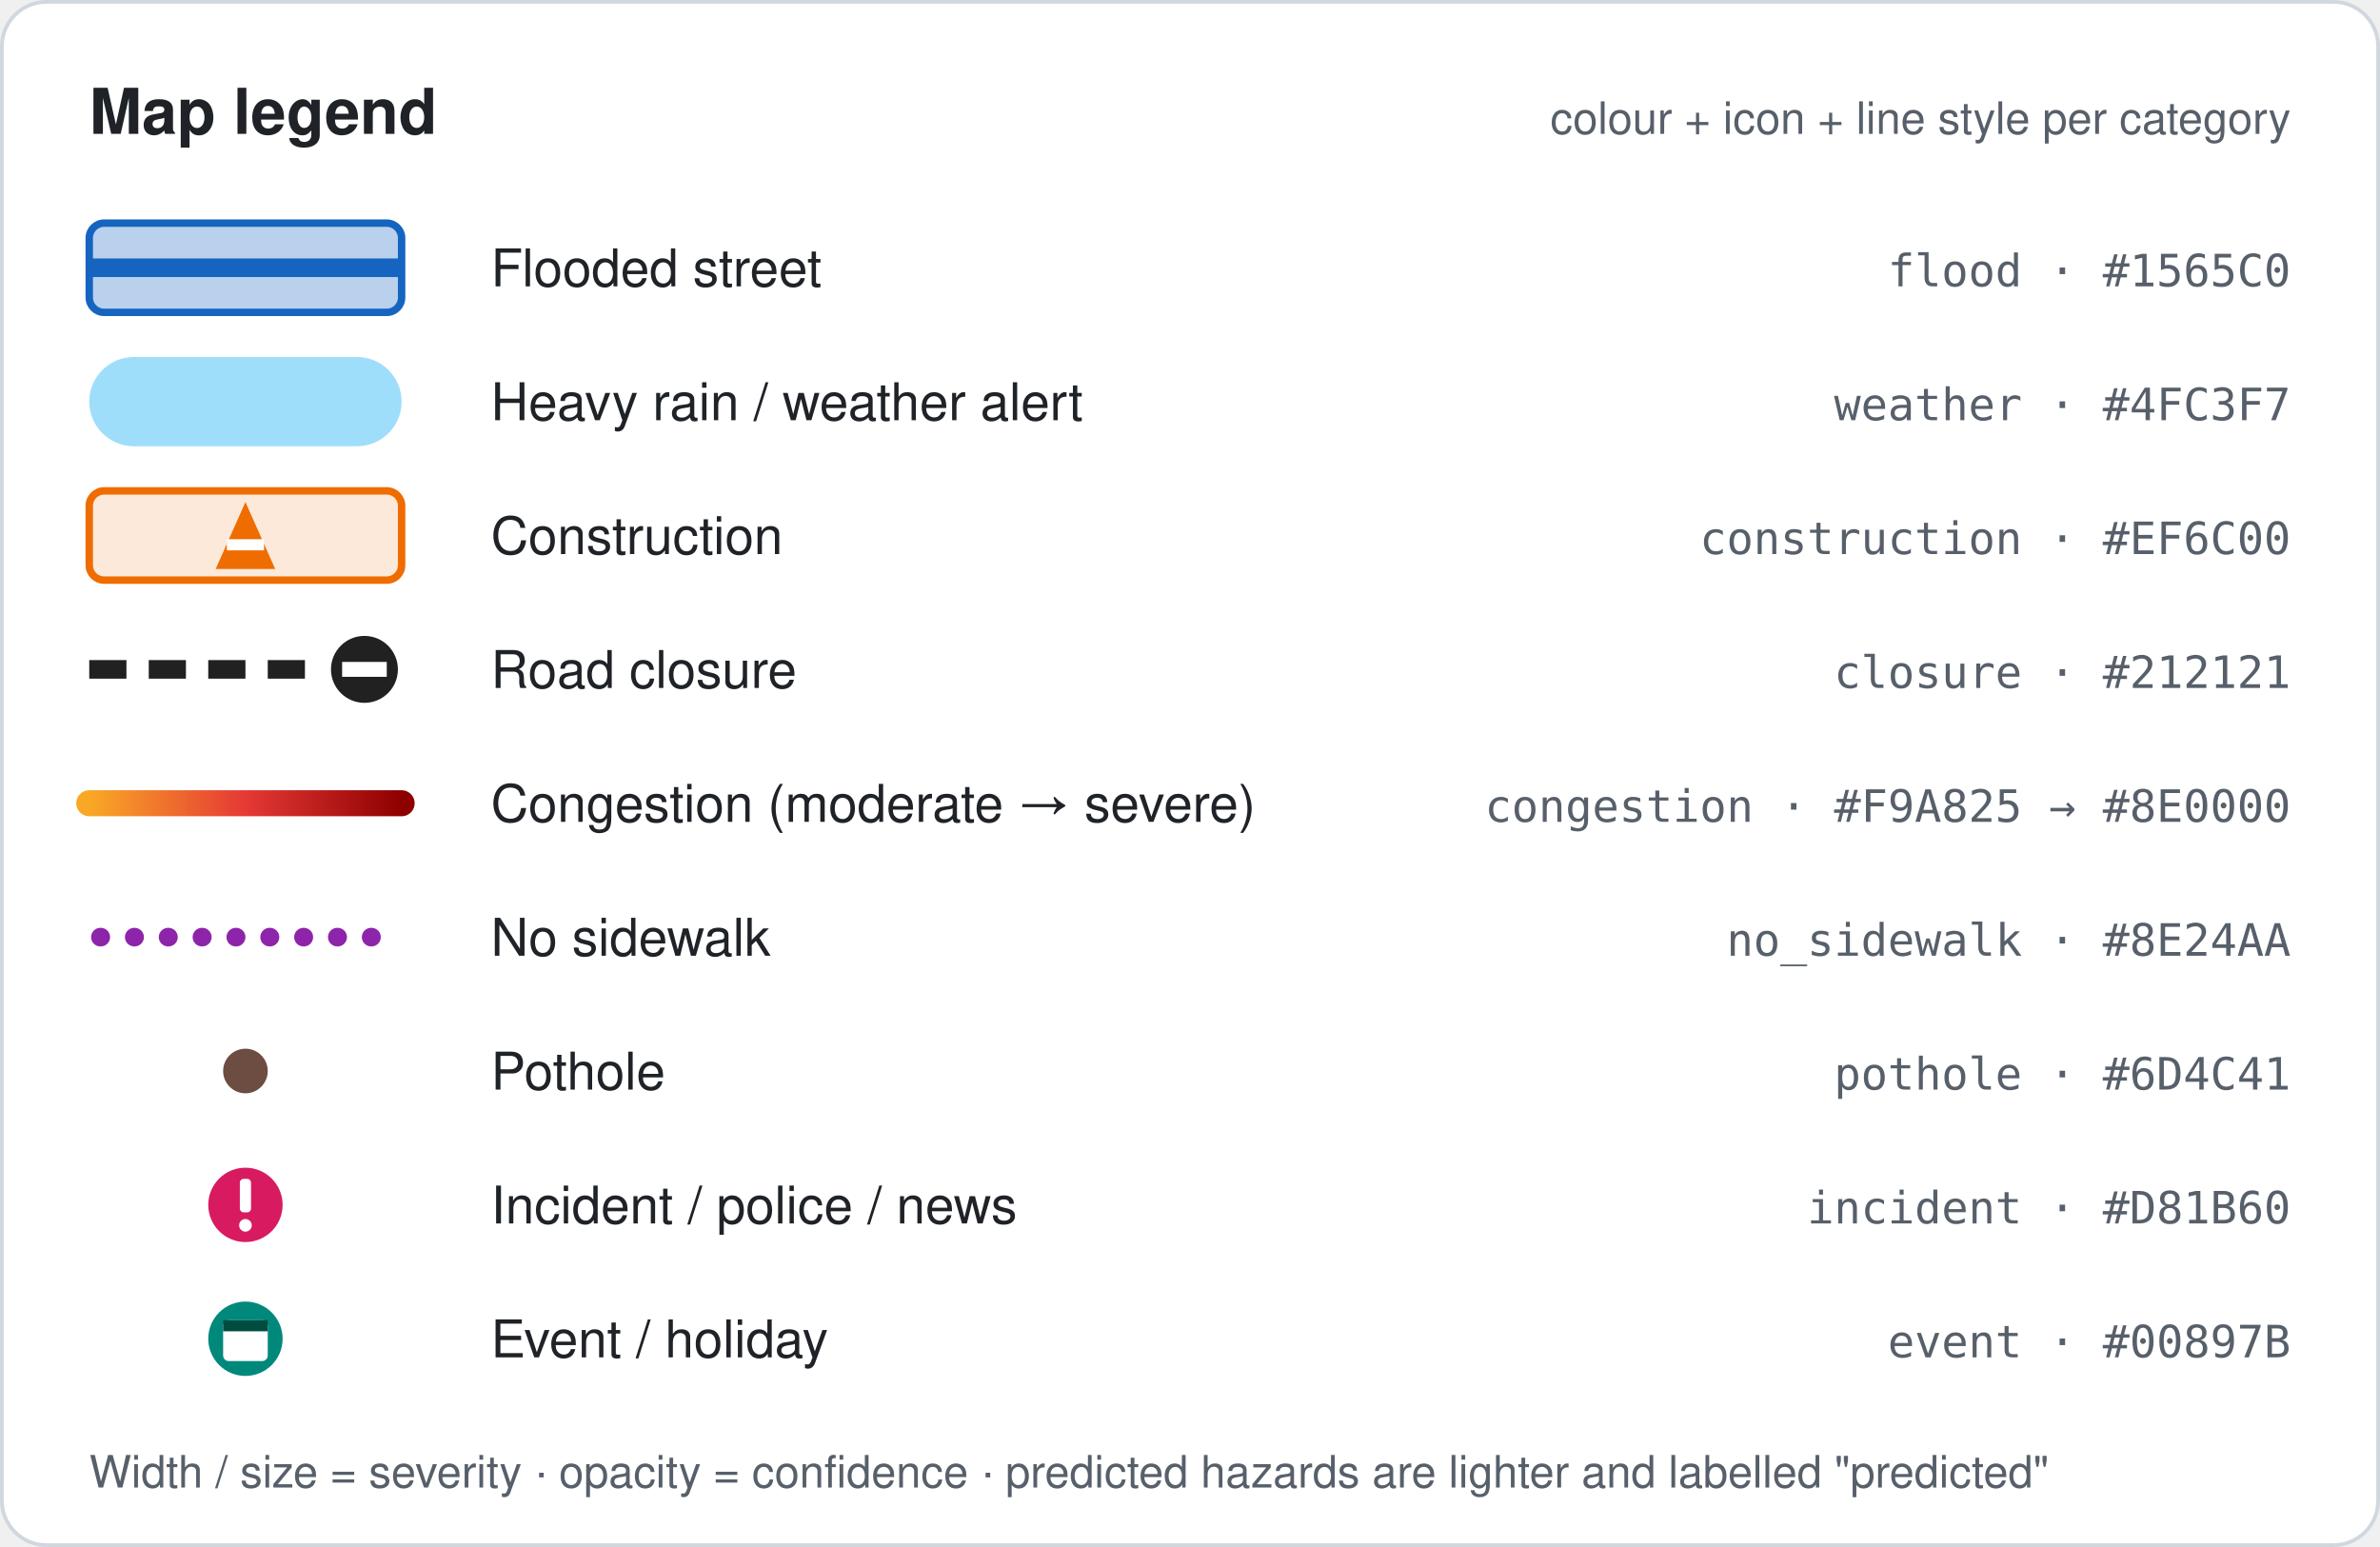
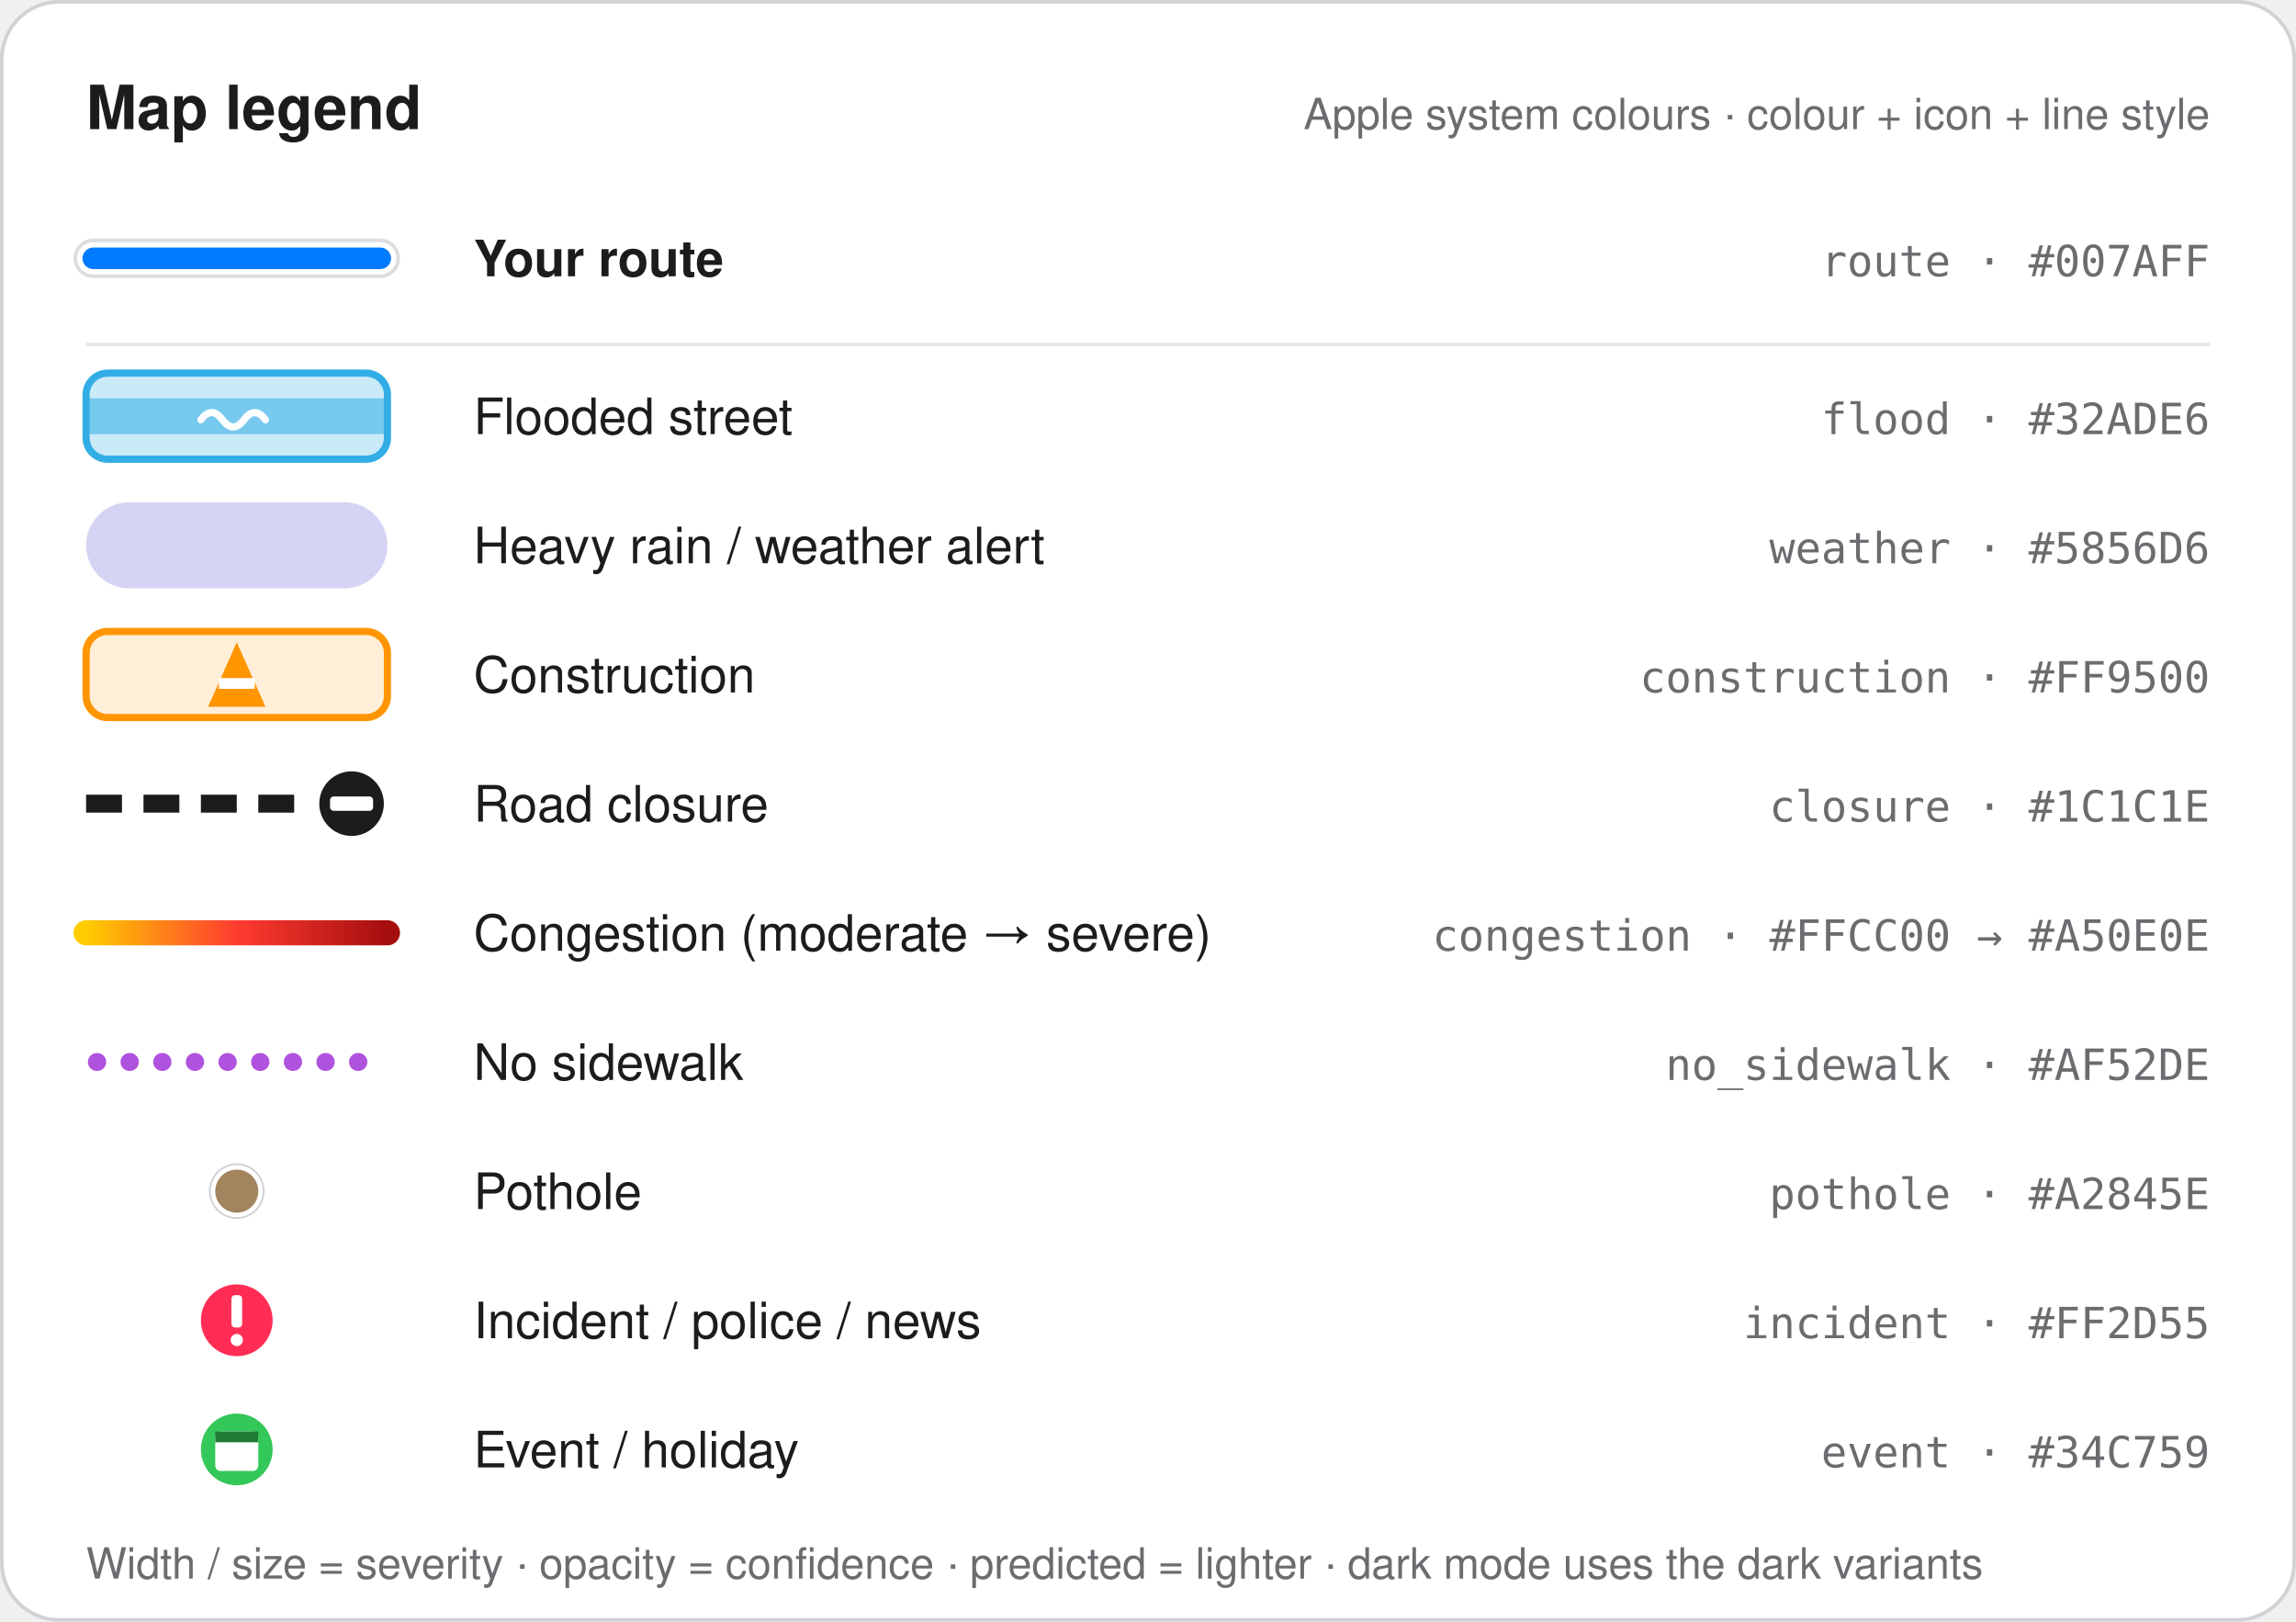
- <svg xmlns="http://www.w3.org/2000/svg" width="640" height="416" viewBox="0 0 640 416" font-family="-apple-system, BlinkMacSystemFont, 'Segoe UI', Helvetica, Arial, sans-serif">
+ <svg xmlns="http://www.w3.org/2000/svg" width="640" height="452" viewBox="0 0 640 452" font-family="-apple-system, BlinkMacSystemFont, 'SF Pro Text', 'Segoe UI', Helvetica, Arial, sans-serif">
  <defs>
    <linearGradient id="congestion" gradientUnits="userSpaceOnUse" x1="24" x2="108" y1="0" y2="0">
-       <stop offset="0" stop-color="#F9A825" />
-       <stop offset="0.5" stop-color="#E53935" />
-       <stop offset="1" stop-color="#8E0000" />
+       <stop offset="0" stop-color="#FFCC00" />
+       <stop offset="0.5" stop-color="#FF3B30" />
+       <stop offset="1" stop-color="#A50E0E" />
    </linearGradient>
  </defs>
-   <rect x="0.5" y="0.5" width="639" height="415" rx="12" fill="#FFFFFF" stroke="#D0D7DE" />
-   <text x="24" y="36" font-size="17" font-weight="600" fill="#1F2328">Map legend</text>
-   <text x="616" y="36" font-size="12" fill="#57606A" text-anchor="end">colour + icon + line style per category</text>
+   <rect x="0.5" y="0.5" width="639" height="451" rx="16" fill="#FFFFFF" stroke="#D1D1D6" />
+   <text x="24" y="36" font-size="17" font-weight="600" fill="#1C1C1E">Map legend</text>
+   <text x="616" y="36" font-size="12" fill="#6C6C70" text-anchor="end">Apple system colours · colour + icon + line style</text>
  <g transform="translate(0,56)">
-     <rect x="24" y="4" width="84" height="24" rx="4" fill="#1565C0" fill-opacity="0.3" stroke="#1565C0" stroke-width="2" />
-     <line x1="24" y1="16" x2="108" y2="16" stroke="#1565C0" stroke-width="5" />
-     <text x="132" y="21" font-size="14" fill="#1F2328">Flooded street</text>
-     <text x="616" y="21" font-size="12" fill="#57606A" text-anchor="end" font-family="ui-monospace, SFMono-Regular, Menlo, monospace">flood · #1565C0</text>
+     <line x1="26" y1="16" x2="106" y2="16" stroke="#FFFFFF" stroke-width="11" stroke-linecap="round" />
+     <line x1="26" y1="16" x2="106" y2="16" stroke="#C7C7CC" stroke-width="11" stroke-linecap="round" stroke-opacity="0.6" />
+     <line x1="26" y1="16" x2="106" y2="16" stroke="#FFFFFF" stroke-width="9" stroke-linecap="round" />
+     <line x1="26" y1="16" x2="106" y2="16" stroke="#007AFF" stroke-width="6" stroke-linecap="round" />
+     <text x="132" y="21" font-size="14" font-weight="600" fill="#1C1C1E">Your route</text>
+     <text x="616" y="21" font-size="12" fill="#6C6C70" text-anchor="end" font-family="ui-monospace, 'SF Mono', Menlo, monospace">route · #007AFF</text>
  </g>
-   <g transform="translate(0,92)">
-     <rect x="24" y="4" width="84" height="24" rx="12" fill="#4FC3F7" fill-opacity="0.55" />
-     <text x="132" y="21" font-size="14" fill="#1F2328">Heavy rain / weather alert</text>
-     <text x="616" y="21" font-size="12" fill="#57606A" text-anchor="end" font-family="ui-monospace, SFMono-Regular, Menlo, monospace">weather · #4FC3F7</text>
+   <line x1="24" y1="96" x2="616" y2="96" stroke="#E5E5EA" />
+   <g transform="translate(0,100)">
+     <rect x="24" y="4" width="84" height="24" rx="6" fill="#32ADE6" fill-opacity="0.25" stroke="#32ADE6" stroke-width="2" />
+     <line x1="24" y1="16" x2="108" y2="16" stroke="#32ADE6" stroke-width="10" stroke-opacity="0.55" />
+     <path d="M56 17 q3 -4 6 0 t6 0 t6 0" fill="none" stroke="#FFFFFF" stroke-width="2" stroke-linecap="round" />
+     <text x="132" y="21" font-size="14" fill="#1C1C1E">Flooded street</text>
+     <text x="616" y="21" font-size="12" fill="#6C6C70" text-anchor="end" font-family="ui-monospace, 'SF Mono', Menlo, monospace">flood · #32ADE6</text>
  </g>
-   <g transform="translate(0,128)">
-     <rect x="24" y="4" width="84" height="24" rx="4" fill="#EF6C00" fill-opacity="0.15" stroke="#EF6C00" stroke-width="2" />
-     <path d="M66 7 L74 25 L58 25 Z" fill="#EF6C00" />
+   <g transform="translate(0,136)">
+     <rect x="24" y="4" width="84" height="24" rx="12" fill="#5856D6" fill-opacity="0.25" />
+     <text x="132" y="21" font-size="14" fill="#1C1C1E">Heavy rain / weather alert</text>
+     <text x="616" y="21" font-size="12" fill="#6C6C70" text-anchor="end" font-family="ui-monospace, 'SF Mono', Menlo, monospace">weather · #5856D6</text>
+   </g>
+   <g transform="translate(0,172)">
+     <rect x="24" y="4" width="84" height="24" rx="6" fill="#FF9500" fill-opacity="0.15" stroke="#FF9500" stroke-width="2" />
+     <path d="M66 7 L74 25 L58 25 Z" fill="#FF9500" />
    <rect x="61" y="17" width="10" height="3" fill="#FFFFFF" />
-     <text x="132" y="21" font-size="14" fill="#1F2328">Construction</text>
-     <text x="616" y="21" font-size="12" fill="#57606A" text-anchor="end" font-family="ui-monospace, SFMono-Regular, Menlo, monospace">construction · #EF6C00</text>
+     <text x="132" y="21" font-size="14" fill="#1C1C1E">Construction</text>
+     <text x="616" y="21" font-size="12" fill="#6C6C70" text-anchor="end" font-family="ui-monospace, 'SF Mono', Menlo, monospace">construction · #FF9500</text>
  </g>
-   <g transform="translate(0,164)">
-     <line x1="24" y1="16" x2="84" y2="16" stroke="#212121" stroke-width="5" stroke-dasharray="10 6" />
-     <circle cx="98" cy="16" r="9" fill="#212121" />
-     <rect x="92" y="14" width="12" height="4" fill="#FFFFFF" />
-     <text x="132" y="21" font-size="14" fill="#1F2328">Road closure</text>
-     <text x="616" y="21" font-size="12" fill="#57606A" text-anchor="end" font-family="ui-monospace, SFMono-Regular, Menlo, monospace">closure · #212121</text>
+   <g transform="translate(0,208)">
+     <line x1="24" y1="16" x2="84" y2="16" stroke="#1C1C1E" stroke-width="5" stroke-dasharray="10 6" />
+     <circle cx="98" cy="16" r="9" fill="#1C1C1E" />
+     <rect x="92" y="14" width="12" height="4" rx="1" fill="#FFFFFF" />
+     <text x="132" y="21" font-size="14" fill="#1C1C1E">Road closure</text>
+     <text x="616" y="21" font-size="12" fill="#6C6C70" text-anchor="end" font-family="ui-monospace, 'SF Mono', Menlo, monospace">closure · #1C1C1E</text>
  </g>
-   <g transform="translate(0,200)">
+   <g transform="translate(0,244)">
    <line x1="24" y1="16" x2="108" y2="16" stroke="url(#congestion)" stroke-width="7" stroke-linecap="round" />
-     <text x="132" y="21" font-size="14" fill="#1F2328">Congestion (moderate → severe)</text>
-     <text x="616" y="21" font-size="12" fill="#57606A" text-anchor="end" font-family="ui-monospace, SFMono-Regular, Menlo, monospace">congestion · #F9A825 → #8E0000</text>
+     <text x="132" y="21" font-size="14" fill="#1C1C1E">Congestion (moderate → severe)</text>
+     <text x="616" y="21" font-size="12" fill="#6C6C70" text-anchor="end" font-family="ui-monospace, 'SF Mono', Menlo, monospace">congestion · #FFCC00 → #A50E0E</text>
  </g>
-   <g transform="translate(0,236)">
-     <line x1="27" y1="16" x2="105" y2="16" stroke="#8E24AA" stroke-width="5" stroke-dasharray="0.1 9" stroke-linecap="round" />
-     <text x="132" y="21" font-size="14" fill="#1F2328">No sidewalk</text>
-     <text x="616" y="21" font-size="12" fill="#57606A" text-anchor="end" font-family="ui-monospace, SFMono-Regular, Menlo, monospace">no_sidewalk · #8E24AA</text>
+   <g transform="translate(0,280)">
+     <line x1="27" y1="16" x2="105" y2="16" stroke="#AF52DE" stroke-width="5" stroke-dasharray="0.1 9" stroke-linecap="round" />
+     <text x="132" y="21" font-size="14" fill="#1C1C1E">No sidewalk</text>
+     <text x="616" y="21" font-size="12" fill="#6C6C70" text-anchor="end" font-family="ui-monospace, 'SF Mono', Menlo, monospace">no_sidewalk · #AF52DE</text>
  </g>
-   <g transform="translate(0,272)">
-     <circle cx="66" cy="16" r="6" fill="#6D4C41" />
-     <text x="132" y="21" font-size="14" fill="#1F2328">Pothole</text>
-     <text x="616" y="21" font-size="12" fill="#57606A" text-anchor="end" font-family="ui-monospace, SFMono-Regular, Menlo, monospace">pothole · #6D4C41</text>
+   <g transform="translate(0,316)">
+     <circle cx="66" cy="16" r="7.5" fill="#FFFFFF" stroke="#D1D1D6" stroke-width="0.5" />
+     <circle cx="66" cy="16" r="6" fill="#A2845E" />
+     <text x="132" y="21" font-size="14" fill="#1C1C1E">Pothole</text>
+     <text x="616" y="21" font-size="12" fill="#6C6C70" text-anchor="end" font-family="ui-monospace, 'SF Mono', Menlo, monospace">pothole · #A2845E</text>
  </g>
-   <g transform="translate(0,308)">
-     <circle cx="66" cy="16" r="10" fill="#D81B60" />
+   <g transform="translate(0,352)">
+     <circle cx="66" cy="16" r="10" fill="#FF2D55" />
    <rect x="64.5" y="9" width="3" height="9" rx="1" fill="#FFFFFF" />
    <circle cx="66" cy="21.5" r="1.7" fill="#FFFFFF" />
-     <text x="132" y="21" font-size="14" fill="#1F2328">Incident / police / news</text>
-     <text x="616" y="21" font-size="12" fill="#57606A" text-anchor="end" font-family="ui-monospace, SFMono-Regular, Menlo, monospace">incident · #D81B60</text>
+     <text x="132" y="21" font-size="14" fill="#1C1C1E">Incident / police / news</text>
+     <text x="616" y="21" font-size="12" fill="#6C6C70" text-anchor="end" font-family="ui-monospace, 'SF Mono', Menlo, monospace">incident · #FF2D55</text>
  </g>
-   <g transform="translate(0,344)">
-     <circle cx="66" cy="16" r="10" fill="#00897B" />
+   <g transform="translate(0,388)">
+     <circle cx="66" cy="16" r="10" fill="#34C759" />
    <rect x="60" y="11" width="12" height="11" rx="1.5" fill="#FFFFFF" />
-     <rect x="60" y="11" width="12" height="3" fill="#004D40" />
-     <text x="132" y="21" font-size="14" fill="#1F2328">Event / holiday</text>
-     <text x="616" y="21" font-size="12" fill="#57606A" text-anchor="end" font-family="ui-monospace, SFMono-Regular, Menlo, monospace">event · #00897B</text>
+     <rect x="60" y="11" width="12" height="3" fill="#1E7B34" />
+     <text x="132" y="21" font-size="14" fill="#1C1C1E">Event / holiday</text>
+     <text x="616" y="21" font-size="12" fill="#6C6C70" text-anchor="end" font-family="ui-monospace, 'SF Mono', Menlo, monospace">event · #34C759</text>
  </g>
-   <text x="24" y="400" font-size="12" fill="#57606A">Width / size = severity · opacity = confidence · predicted hazards are lighter and labelled "predicted"</text>
+   <text x="24" y="440" font-size="12" fill="#6C6C70">Width / size = severity · opacity = confidence · predicted = lighter · dark mode uses the dark variants</text>
</svg>
